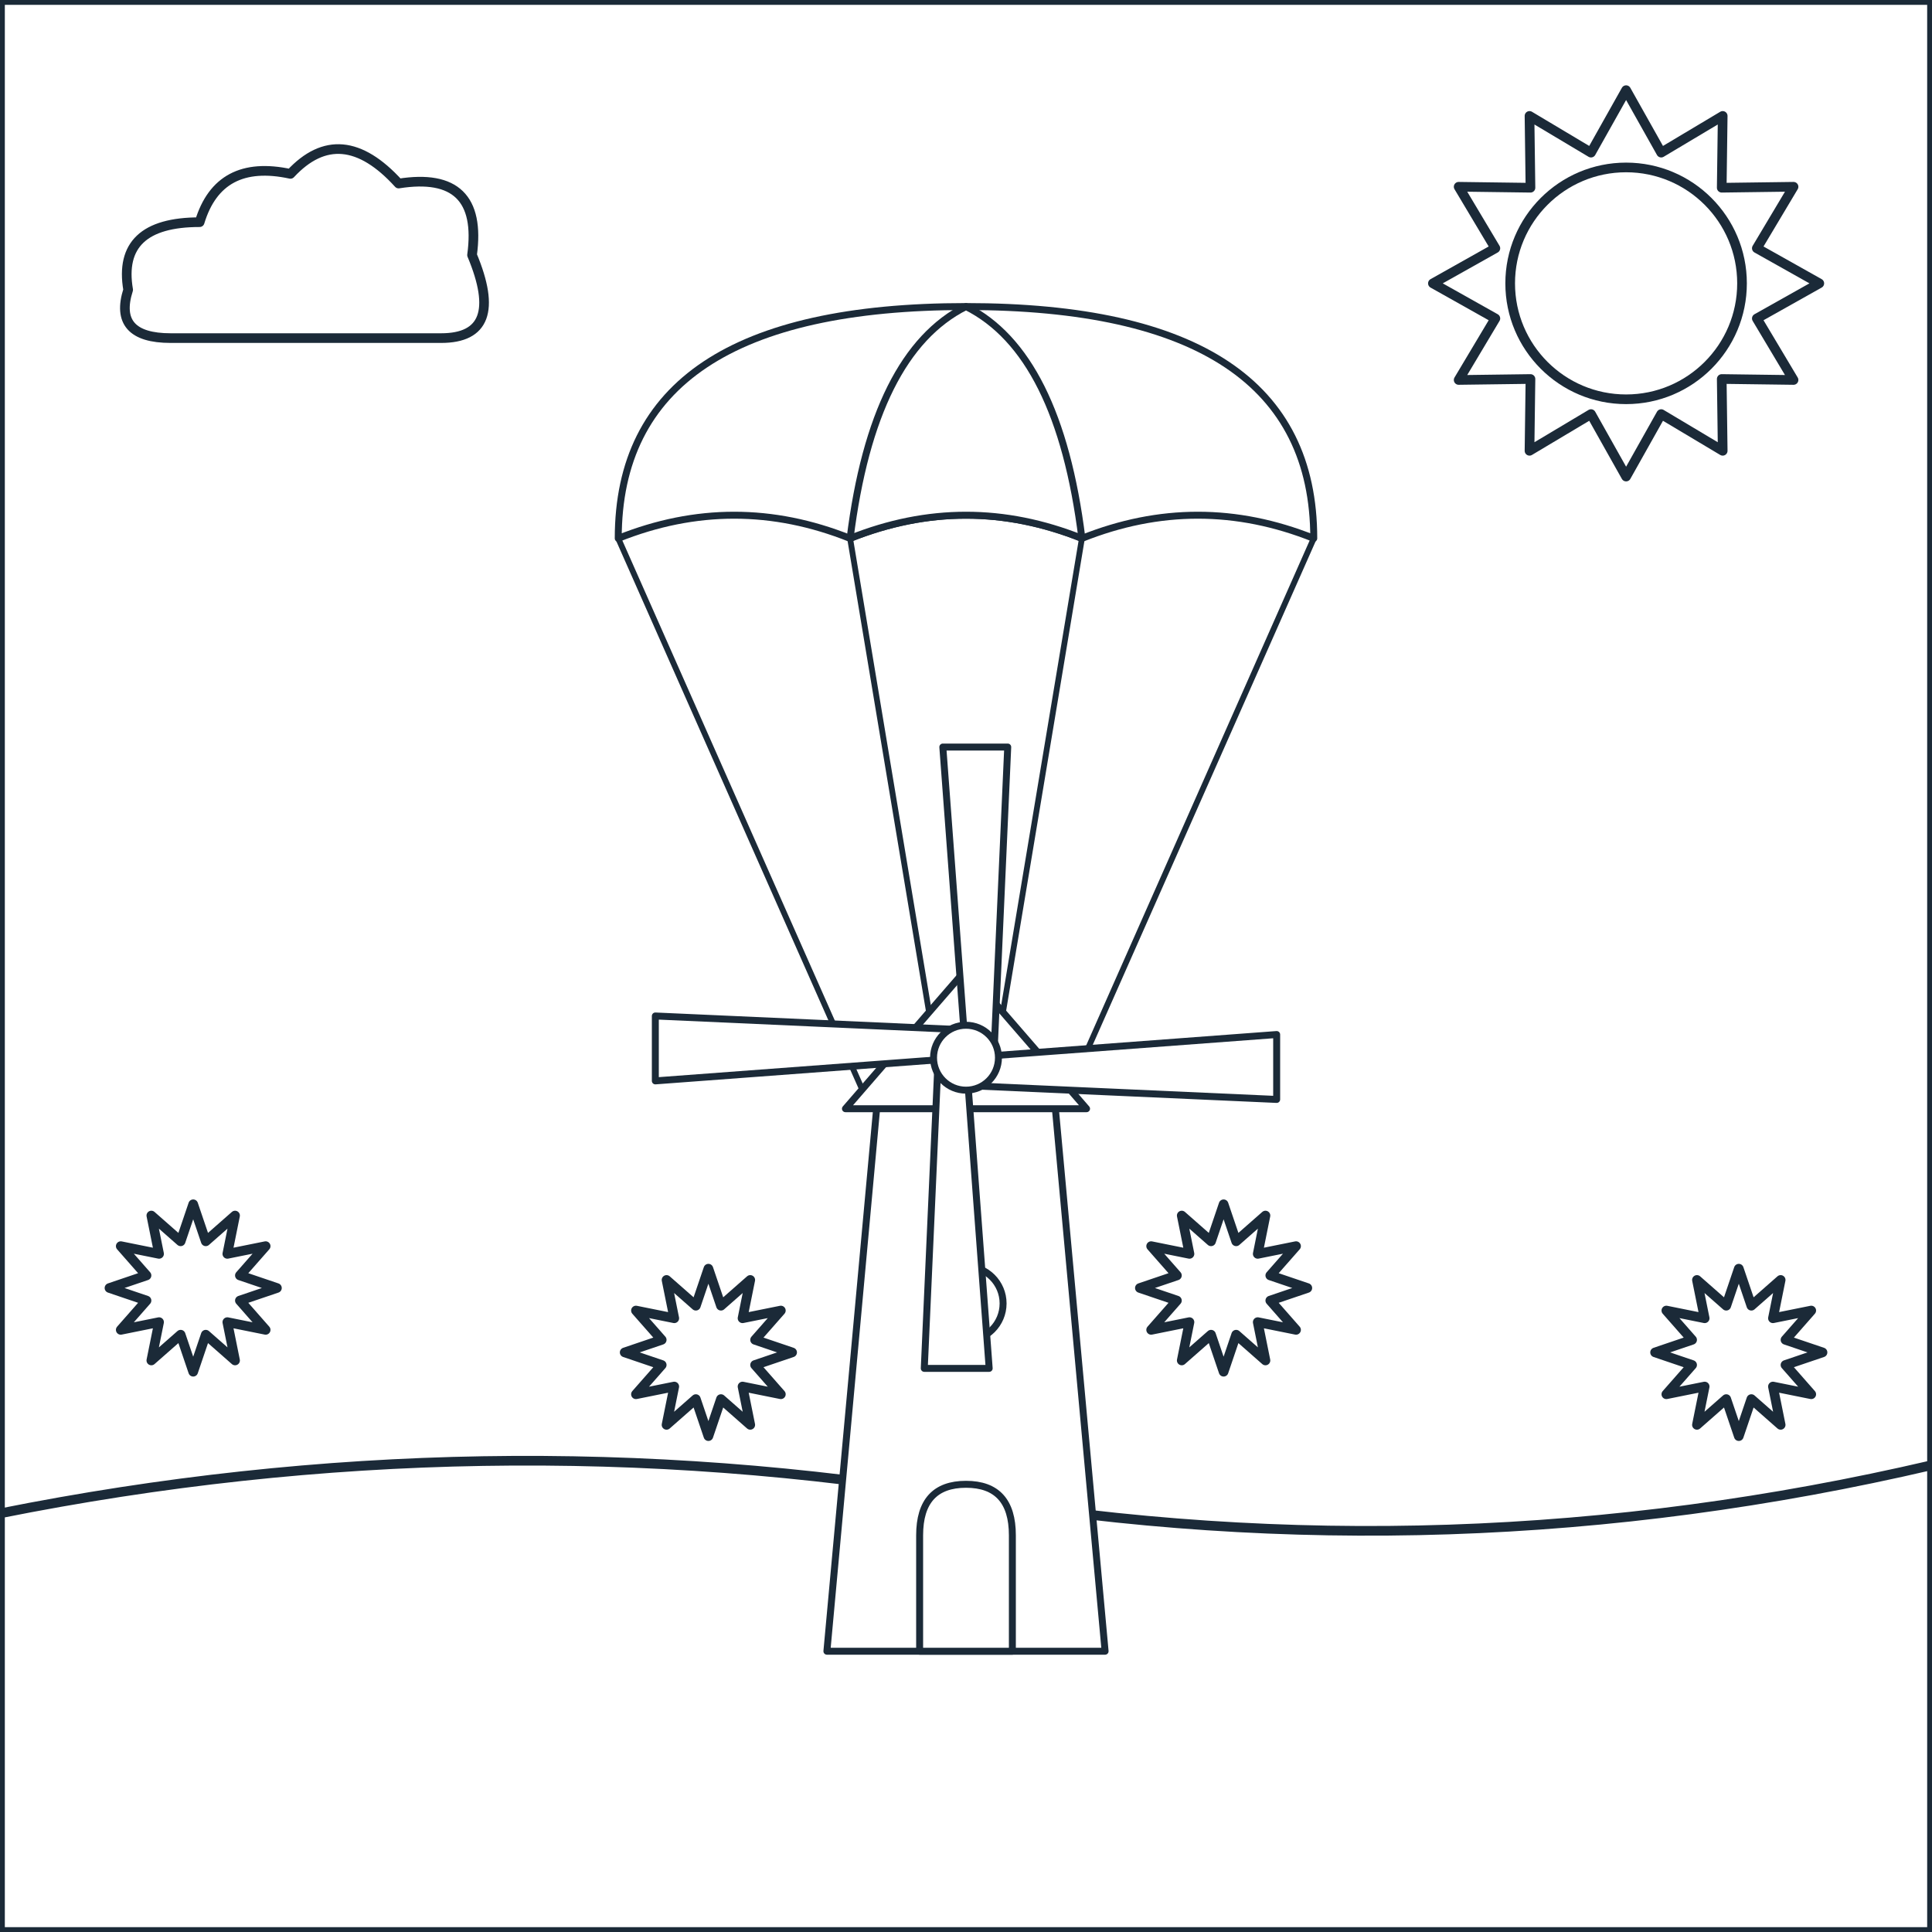
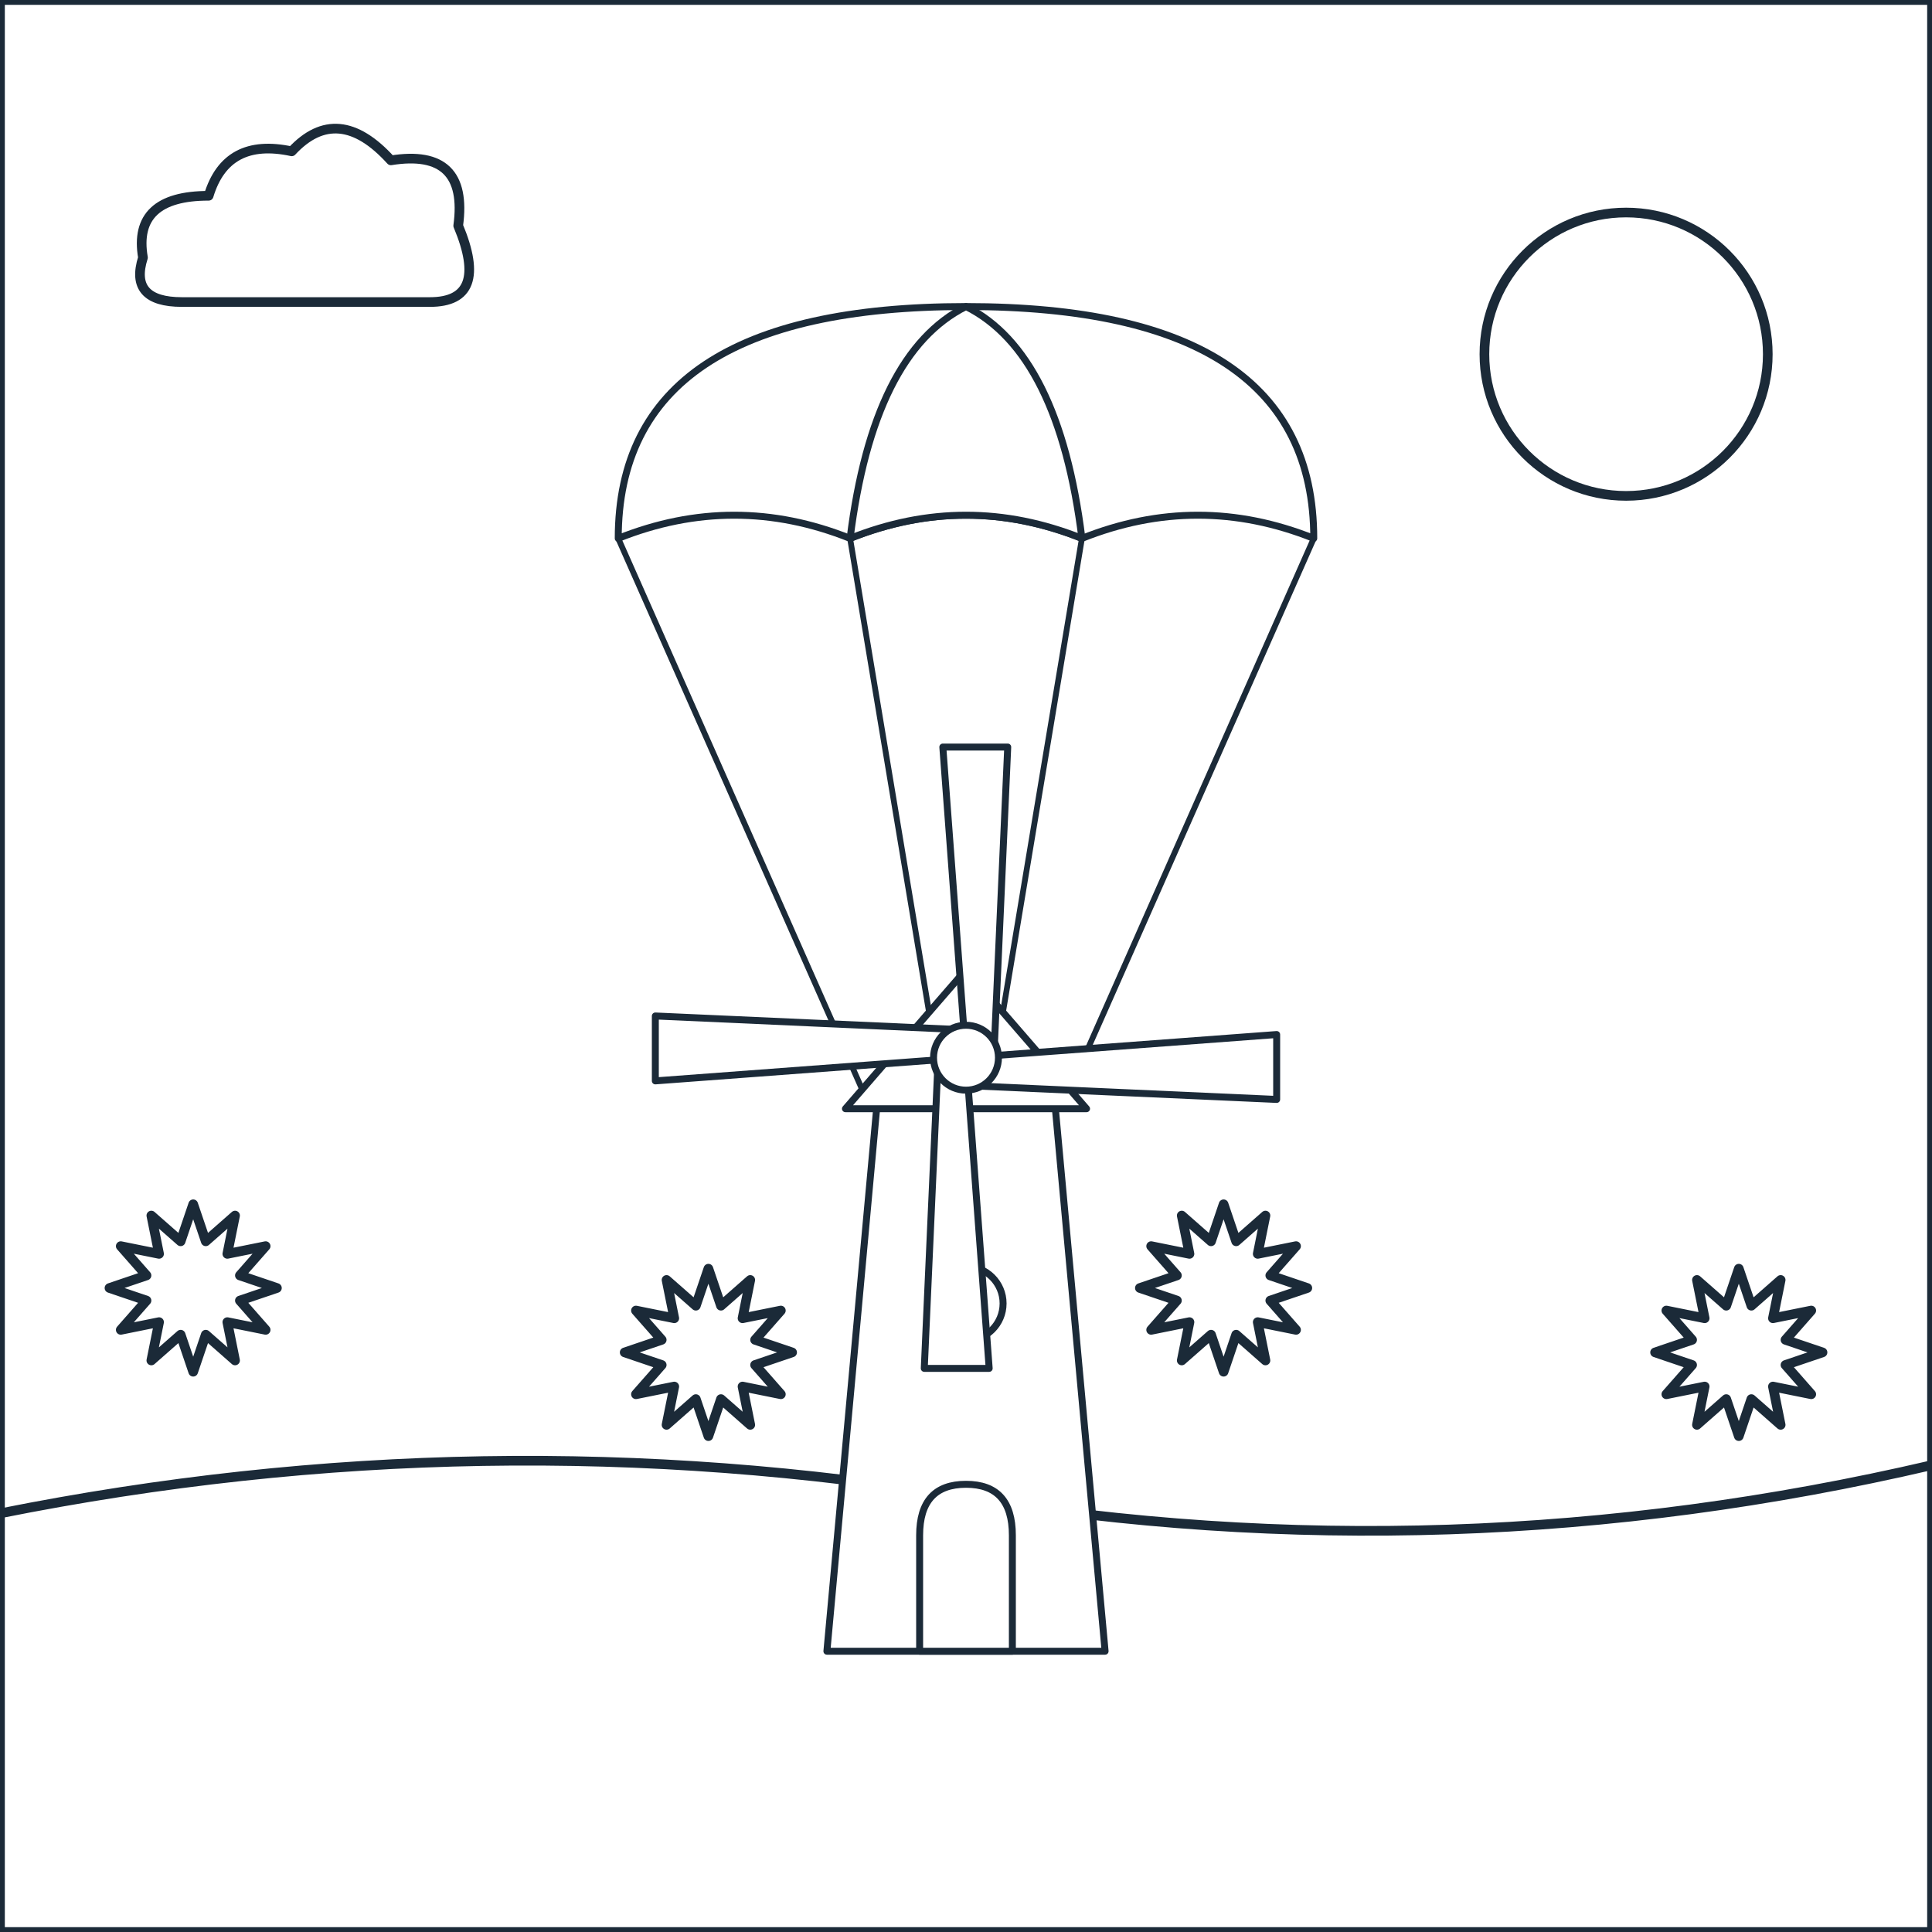
<svg xmlns="http://www.w3.org/2000/svg" viewBox="0 0 600 600" data-picture="coi-xay-gio--ha-canh-doi-co">
  <g class="scene-back">
    <rect x="0" y="0" width="600" height="600" rx="0" id="r-nen-troi" data-region="nen-troi" class="region" fill="#FFFFFF" stroke="#1B2A38" stroke-width="3" stroke-linejoin="round" />
-     <polygon points="505,28 515.9,47.4 535,36 534.7,58.3 557,58 545.6,77.1 565,88 545.6,98.9 557,118 534.7,117.7 535,140 515.9,128.6 505,148 494.1,128.6 475,140 475.3,117.7 453,118 464.4,98.9 445,88 464.4,77.1 453,58 475.3,58.3 475,36 494.1,47.4" id="r-tia-nang" data-region="tia-nang" class="region" fill="#FFFFFF" stroke="#1B2A38" stroke-width="3" stroke-linejoin="round" />
-     <ellipse cx="505" cy="88" rx="36" ry="36" id="r-mat-troi" data-region="mat-troi" class="region" fill="#FFFFFF" stroke="#1B2A38" stroke-width="3" stroke-linejoin="round" />
-     <path d="M 53 105 Q 35 105 39.8 90 Q 36.2 69 62 69 Q 68 49.2 90.2 54 Q 105.8 37.2 123.8 57 Q 150.2 52.8 146.6 79.2 Q 157.4 105 137 105 Z" id="r-may-1" data-region="may-1" class="region" fill="#FFFFFF" stroke="#1B2A38" stroke-width="3" stroke-linejoin="round" />
+     <ellipse cx="505" cy="110" rx="44" ry="44" id="r-mat-troi" data-region="mat-troi" class="region" fill="#FFFFFF" stroke="#1B2A38" stroke-width="3" stroke-linejoin="round" />
+     <path d="M 56.5 93.8 Q 40 93.8 44.4 80 Q 41.1 60.8 64.8 60.8 Q 70.3 42.6 90.6 47 Q 104.9 31.6 121.4 49.8 Q 145.6 45.9 142.3 70.1 Q 152.2 93.8 133.5 93.8 Z" id="r-may-1" data-region="may-1" class="region" fill="#FFFFFF" stroke="#1B2A38" stroke-width="3" stroke-linejoin="round" />
    <polygon points="60,374 63.9,385.5 73,377.5 70.6,389.4 82.5,387 74.5,396.1 86,400 74.5,403.9 82.5,413 70.6,410.6 73,422.5 63.9,414.5 60,426 56.1,414.5 47,422.5 49.4,410.6 37.5,413 45.5,403.9 34,400 45.5,396.1 37.5,387 49.4,389.4 47,377.5 56.1,385.5" id="r-huong-duong-xa-1" data-region="huong-duong-xa-1" class="region" fill="#FFFFFF" stroke="#1B2A38" stroke-width="3" stroke-linejoin="round" />
    <polygon points="220,394 223.9,405.5 233,397.5 230.6,409.4 242.5,407 234.5,416.1 246,420 234.5,423.9 242.5,433 230.6,430.6 233,442.5 223.9,434.5 220,446 216.1,434.5 207,442.5 209.4,430.6 197.5,433 205.5,423.9 194,420 205.5,416.1 197.5,407 209.4,409.4 207,397.5 216.1,405.5" id="r-huong-duong-xa-2" data-region="huong-duong-xa-2" class="region" fill="#FFFFFF" stroke="#1B2A38" stroke-width="3" stroke-linejoin="round" />
    <polygon points="380,374 383.9,385.5 393,377.5 390.6,389.4 402.5,387 394.5,396.1 406,400 394.5,403.9 402.5,413 390.6,410.6 393,422.5 383.9,414.5 380,426 376.1,414.5 367,422.5 369.4,410.6 357.5,413 365.5,403.9 354,400 365.5,396.1 357.5,387 369.4,389.4 367,377.5 376.1,385.5" id="r-huong-duong-xa-3" data-region="huong-duong-xa-3" class="region" fill="#FFFFFF" stroke="#1B2A38" stroke-width="3" stroke-linejoin="round" />
    <polygon points="540,394 543.9,405.5 553,397.5 550.6,409.4 562.5,407 554.5,416.1 566,420 554.5,423.9 562.5,433 550.6,430.6 553,442.5 543.9,434.5 540,446 536.1,434.5 527,442.5 529.4,430.6 517.5,433 525.5,423.9 514,420 525.5,416.1 517.5,407 529.4,409.4 527,397.5 536.1,405.5" id="r-huong-duong-xa-4" data-region="huong-duong-xa-4" class="region" fill="#FFFFFF" stroke="#1B2A38" stroke-width="3" stroke-linejoin="round" />
    <path d="M 0 470 Q 150 440 300 465 Q 450 490 600 455 L 600 600 L 0 600 Z" id="r-nen-dat" data-region="nen-dat" class="region" fill="#FFFFFF" stroke="#1B2A38" stroke-width="3" stroke-linejoin="round" />
  </g>
  <g id="subject" class="subject anim-float" transform="translate(0 40) translate(300 480) scale(0.72) rotate(0) translate(-300 -480)">
    <path d="M 150 -10 Q 150 -110 300 -110 Q 450 -110 450 -10 Q 400 -30 350 -10 Q 300 -30 250 -10 Q 200 -30 150 -10 Z" id="r-du" data-region="du" class="region" fill="#FFFFFF" stroke="#1B2A38" stroke-width="3" stroke-linejoin="round" />
    <path d="M 250 -10 Q 260 -90 300 -110 Q 340 -90 350 -10 Q 300 -30 250 -10 Z" id="r-soc-du" data-region="soc-du" class="region" fill="#FFFFFF" stroke="#1B2A38" stroke-width="3" stroke-linejoin="round" />
    <g class="deco" pointer-events="none">
      <path d="M 150 -10 L 258 234 M 450 -10 L 342 234 M 250 -10 L 286 206 M 350 -10 L 314 206" fill="none" stroke="#1B2A38" stroke-width="2.5" stroke-linecap="round" stroke-linejoin="round" />
    </g>
    <polygon points="240,470 262,230 338,230 360,470" id="r-than-coi-xay" data-region="than-coi-xay" class="region" fill="#FFFFFF" stroke="#1B2A38" stroke-width="3" stroke-linejoin="round" />
    <polygon points="248,236 300,176 352,236" id="r-mai-coi-xay" data-region="mai-coi-xay" class="region" fill="#FFFFFF" stroke="#1B2A38" stroke-width="3" stroke-linejoin="round" />
    <path d="M 280 470 L 280 420 Q 280 398 300 398 Q 320 398 320 420 L 320 470 Z" id="r-cua-coi-xay" data-region="cua-coi-xay" class="region" fill="#FFFFFF" stroke="#1B2A38" stroke-width="3" stroke-linejoin="round" />
    <ellipse cx="300" cy="320" rx="16" ry="16" id="r-cua-so-coi-xay" data-region="cua-so-coi-xay" class="region" fill="#FFFFFF" stroke="#1B2A38" stroke-width="3" stroke-linejoin="round" />
    <polygon points="300,214 290,80 318,80 312,214" id="r-canh-quat-1" data-region="canh-quat-1" class="region" fill="#FFFFFF" stroke="#1B2A38" stroke-width="3" stroke-linejoin="round" />
    <polygon points="300,214 434,204 434,232 300,226" id="r-canh-quat-2" data-region="canh-quat-2" class="region" fill="#FFFFFF" stroke="#1B2A38" stroke-width="3" stroke-linejoin="round" />
    <polygon points="300,214 310,348 282,348 288,214" id="r-canh-quat-3" data-region="canh-quat-3" class="region" fill="#FFFFFF" stroke="#1B2A38" stroke-width="3" stroke-linejoin="round" />
    <polygon points="300,214 166,224 166,196 300,202" id="r-canh-quat-4" data-region="canh-quat-4" class="region" fill="#FFFFFF" stroke="#1B2A38" stroke-width="3" stroke-linejoin="round" />
    <ellipse cx="300" cy="214" rx="14" ry="14" id="r-truc-quat" data-region="truc-quat" class="region" fill="#FFFFFF" stroke="#1B2A38" stroke-width="3" stroke-linejoin="round" />
  </g>
  <g class="scene-front">

</g>
</svg>
